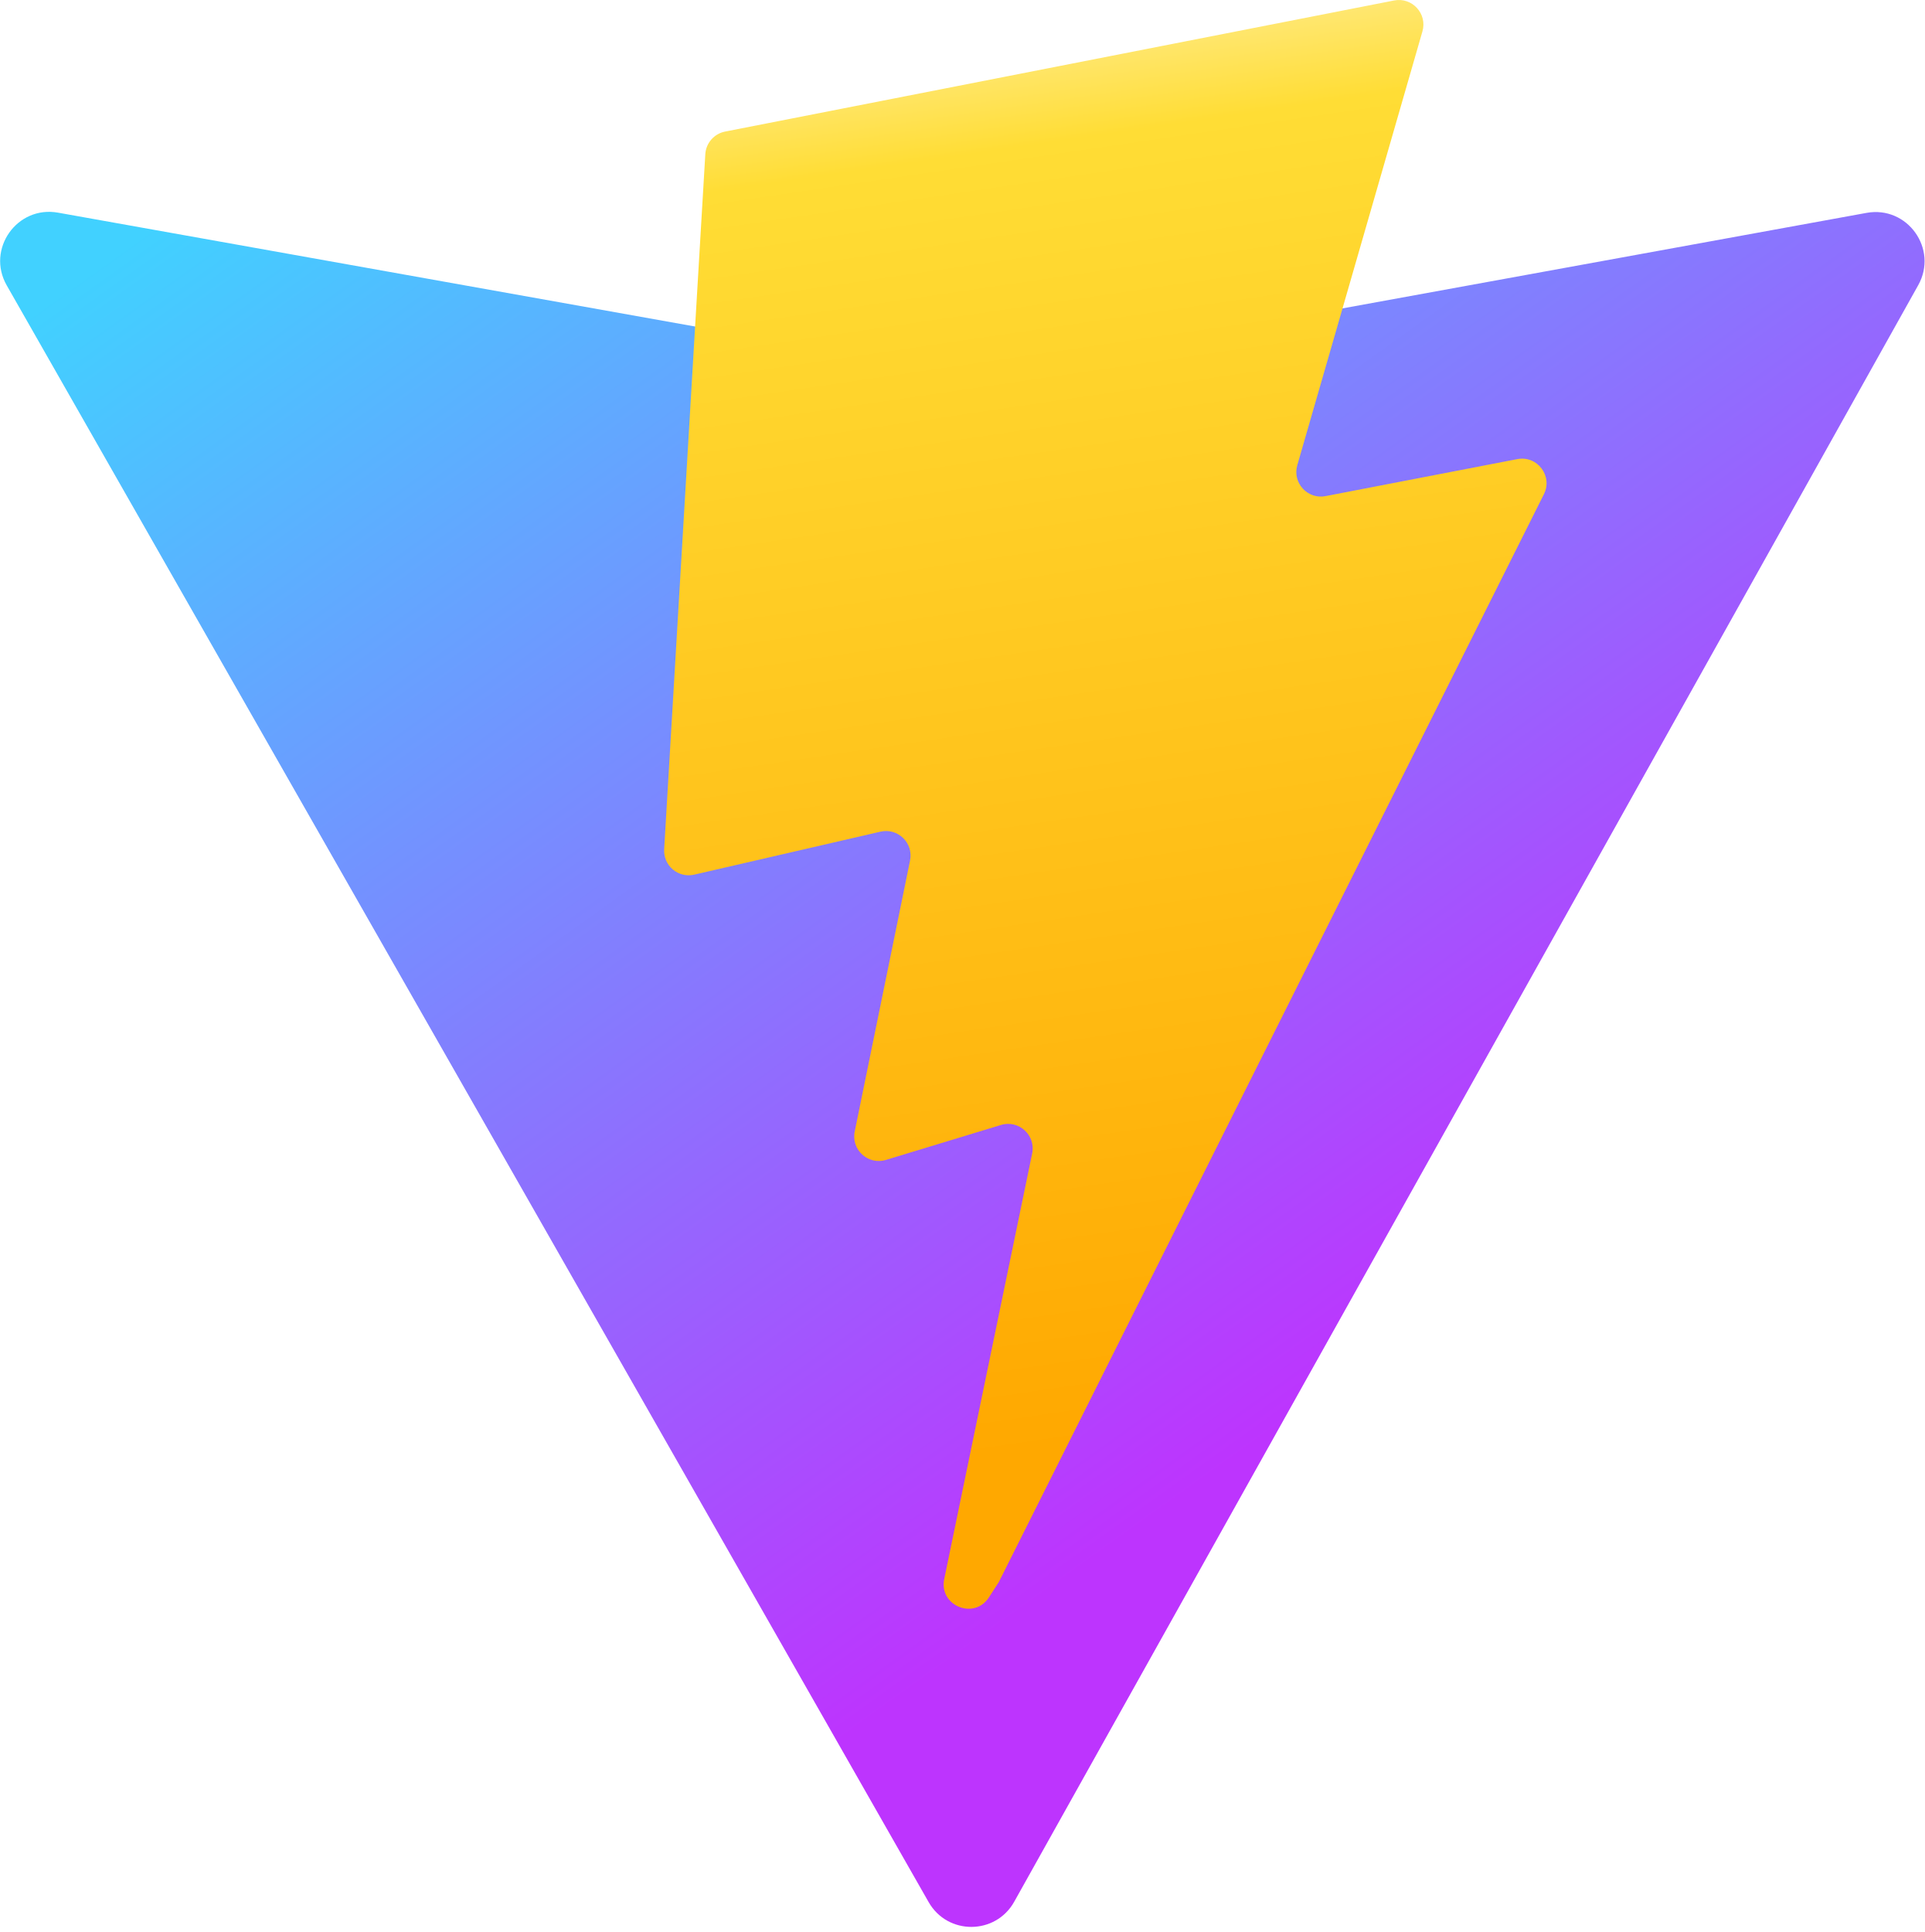
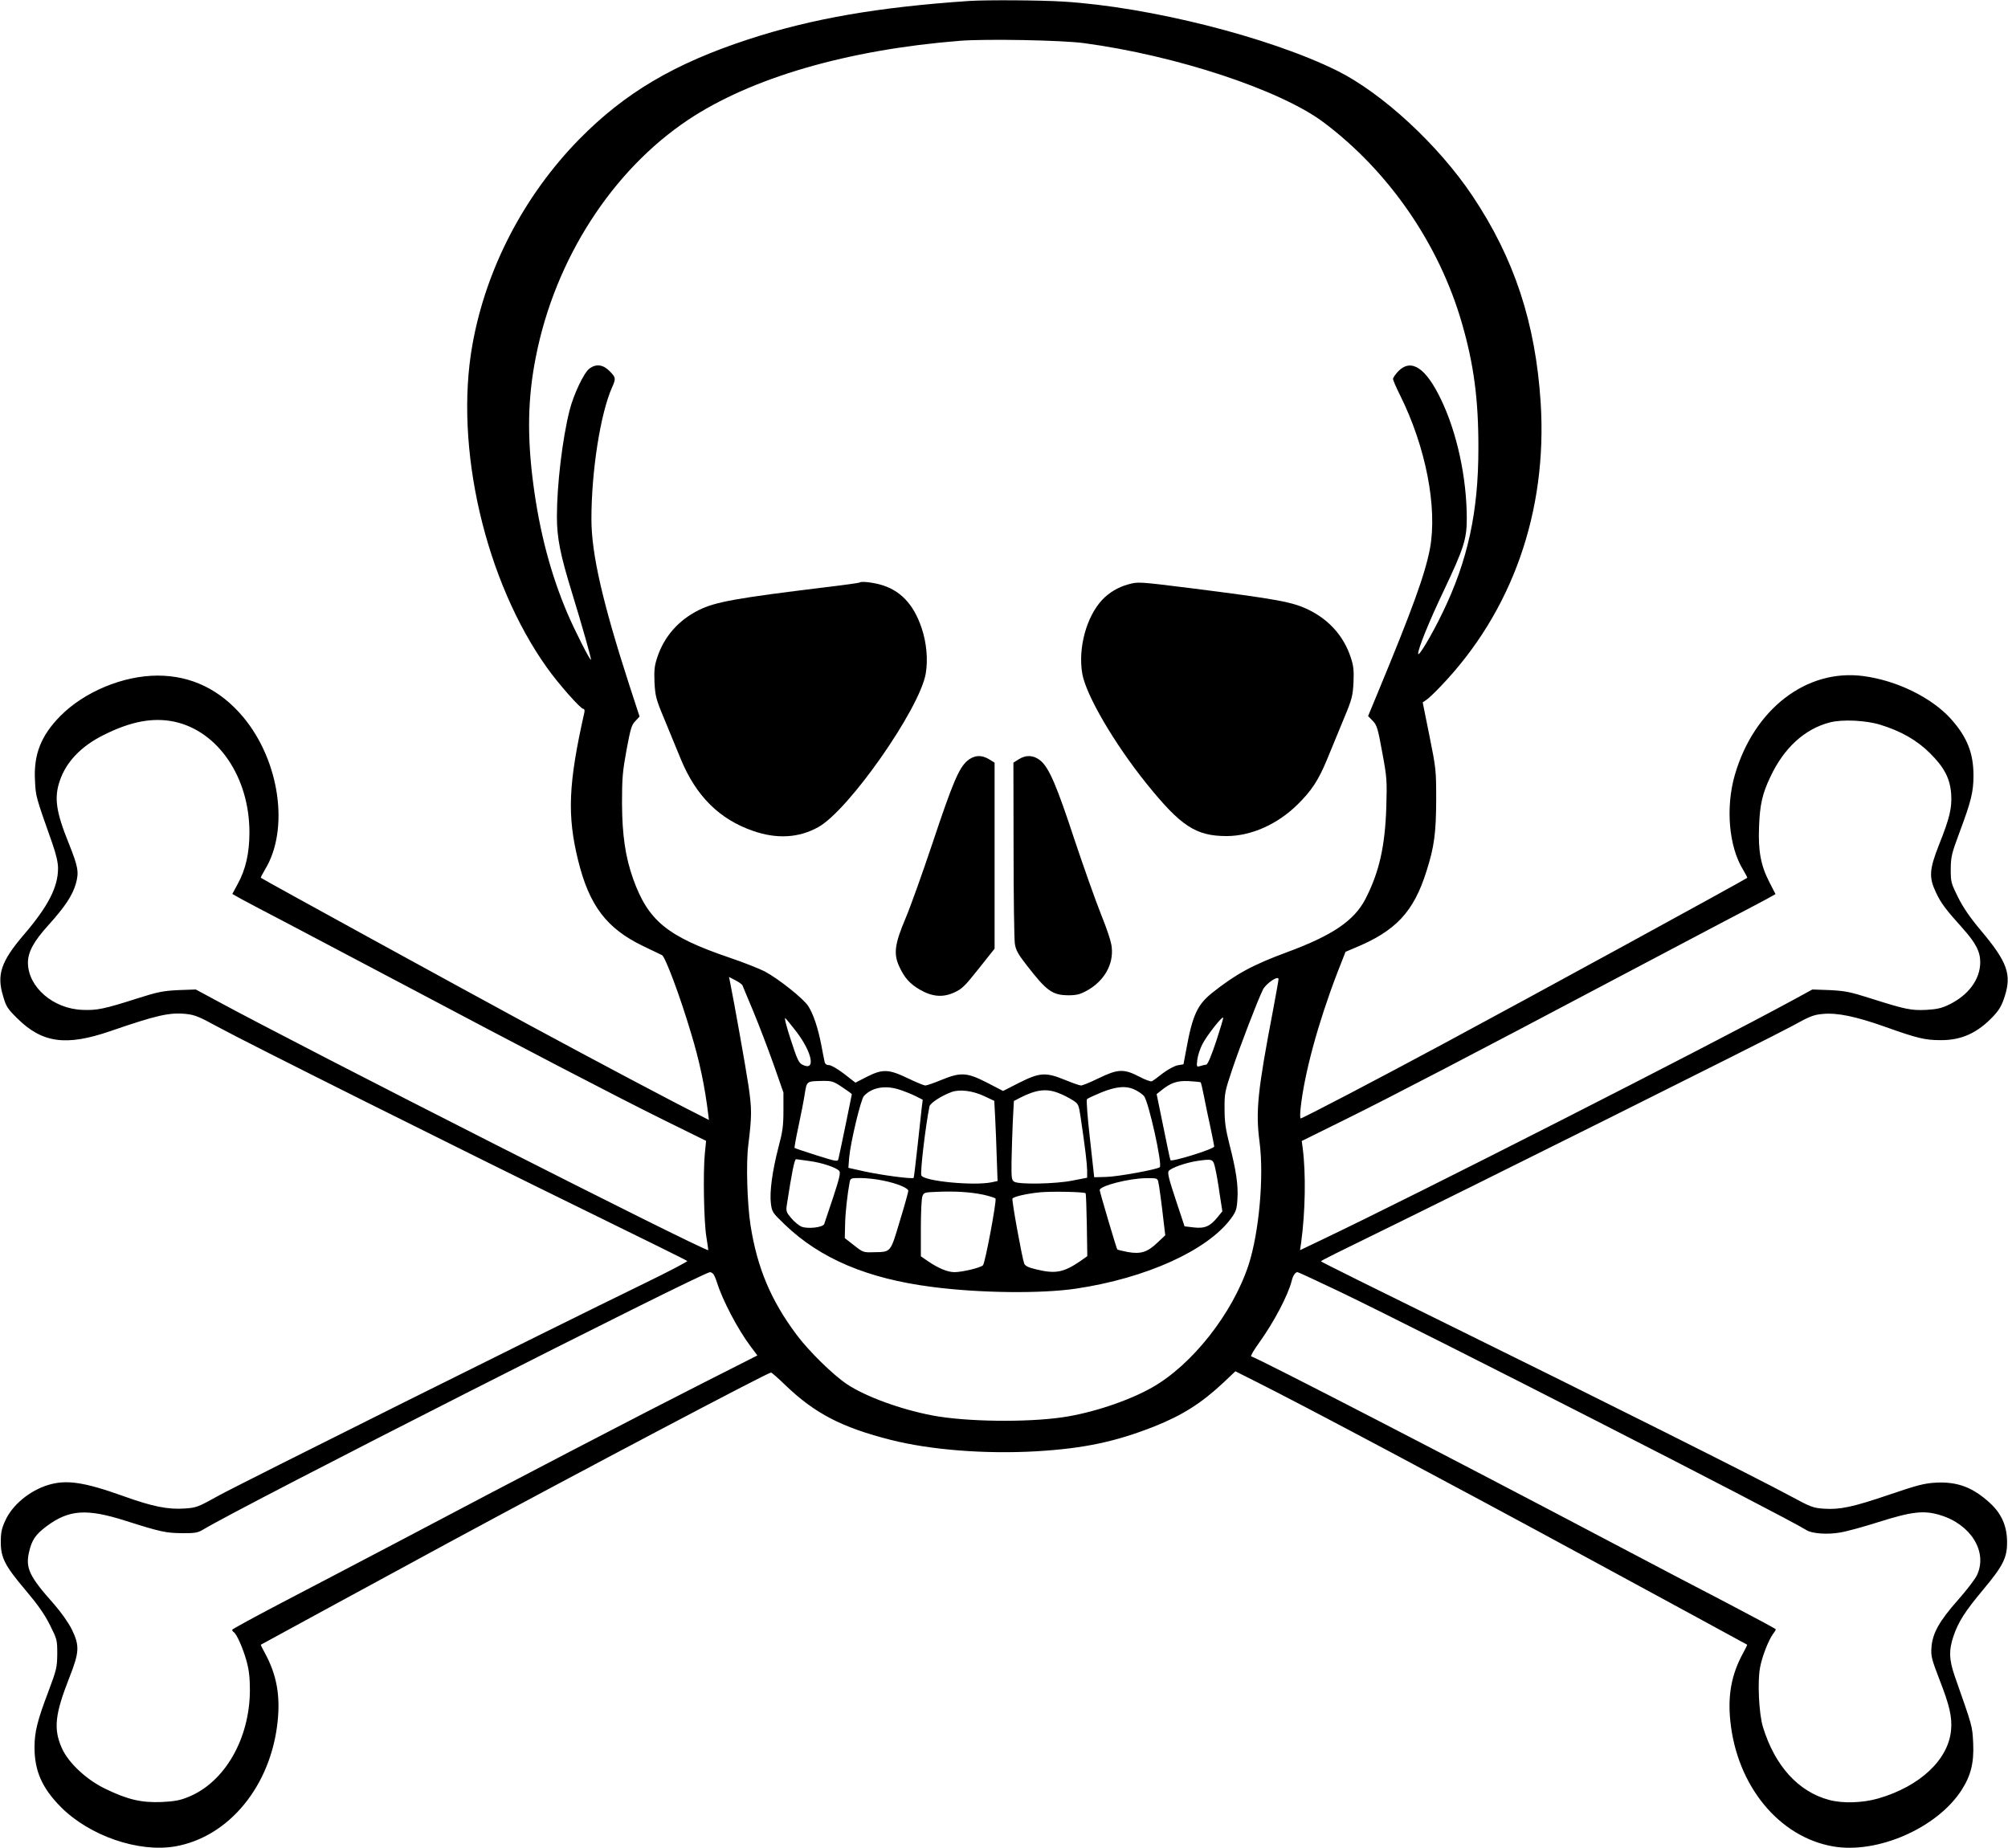
- <svg xmlns="http://www.w3.org/2000/svg" aria-hidden="true" role="img" class="iconify iconify--logos" width="31.88" height="32" preserveAspectRatio="xMidYMid meet" viewBox="0 0 256 257">
-   <defs>
-     <linearGradient id="IconifyId1813088fe1fbc01fb466" x1="-.828%" x2="57.636%" y1="7.652%" y2="78.411%">
-       <stop offset="0%" stop-color="#41D1FF" />
-       <stop offset="100%" stop-color="#BD34FE" />
-     </linearGradient>
-     <linearGradient id="IconifyId1813088fe1fbc01fb467" x1="43.376%" x2="50.316%" y1="2.242%" y2="89.03%">
-       <stop offset="0%" stop-color="#FFEA83" />
-       <stop offset="8.333%" stop-color="#FFDD35" />
-       <stop offset="100%" stop-color="#FFA800" />
-     </linearGradient>
-   </defs>
-   <path fill="url(#IconifyId1813088fe1fbc01fb466)" d="M255.153 37.938L134.897 252.976c-2.483 4.44-8.862 4.466-11.382.048L.875 37.958c-2.746-4.814 1.371-10.646 6.827-9.67l120.385 21.517a6.537 6.537 0 0 0 2.322-.004l117.867-21.483c5.438-.991 9.574 4.796 6.877 9.62Z" />
-   <path fill="url(#IconifyId1813088fe1fbc01fb467)" d="M185.432.063L96.44 17.501a3.268 3.268 0 0 0-2.634 3.014l-5.474 92.456a3.268 3.268 0 0 0 3.997 3.378l24.777-5.718c2.318-.535 4.413 1.507 3.936 3.838l-7.361 36.047c-.495 2.426 1.782 4.5 4.151 3.78l15.304-4.649c2.372-.72 4.652 1.36 4.15 3.788l-11.698 56.621c-.732 3.542 3.979 5.473 5.943 2.437l1.313-2.028l72.516-144.72c1.215-2.423-.88-5.186-3.54-4.672l-25.505 4.922c-2.396.462-4.435-1.77-3.759-4.114l16.646-57.705c.677-2.35-1.37-4.583-3.769-4.113Z" />
+ <svg xmlns="http://www.w3.org/2000/svg" version="1.0" width="1280pt" height="1178pt" viewBox="0 0 1280 1178" preserveAspectRatio="xMidYMid meet">
+   <g transform="translate(0,1178) scale(0.1,-0.1)" fill="#000000" stroke="none">
+     <path d="M6180 11774 c-579 -39 -1004 -112 -1410 -245 -471 -154 -787 -341 -1077 -636 -353 -360 -596 -827 -682 -1313 -116 -651 82 -1505 476 -2057 73 -103 213 -261 231 -262 8 -1 10 -9 7 -23 -102 -453 -111 -656 -39 -946 71 -286 181 -431 413 -543 58 -28 113 -54 121 -58 21 -11 115 -262 184 -494 55 -180 89 -342 111 -524 l4 -33 -72 37 c-164 82 -660 345 -1067 565 -434 235 -1711 935 -1717 942 -2 2 10 25 26 52 157 257 94 694 -139 973 -147 175 -331 264 -545 264 -220 0 -467 -103 -620 -257 -124 -126 -171 -246 -162 -411 5 -104 3 -97 111 -403 24 -69 36 -121 36 -157 0 -120 -62 -242 -219 -425 -145 -170 -173 -254 -131 -391 19 -67 29 -81 91 -142 159 -157 311 -177 591 -81 296 102 378 121 485 110 55 -6 84 -18 201 -82 171 -94 1543 -780 2367 -1183 341 -167 623 -306 626 -310 4 -3 -118 -67 -270 -141 -621 -302 -2586 -1282 -2716 -1354 -135 -75 -143 -78 -221 -83 -104 -7 -203 13 -384 78 -257 92 -368 108 -487 71 -116 -37 -224 -126 -269 -225 -23 -50 -29 -76 -29 -137 0 -101 26 -152 160 -310 76 -90 119 -151 153 -219 46 -92 47 -96 47 -185 -1 -86 -4 -99 -57 -241 -69 -181 -88 -256 -88 -354 0 -151 48 -260 169 -382 183 -183 494 -290 727 -250 344 60 612 387 654 799 17 164 -7 296 -79 429 -17 31 -30 57 -28 58 6 4 875 476 1192 648 838 453 2039 1087 2060 1087 4 0 47 -37 94 -83 186 -178 357 -267 668 -346 251 -64 601 -92 930 -73 301 18 501 60 748 157 183 73 303 149 444 281 l76 72 135 -68 c300 -150 1229 -644 2115 -1125 518 -281 1008 -547 1012 -550 2 -1 -11 -27 -28 -58 -72 -133 -96 -265 -79 -429 42 -412 310 -739 655 -799 282 -49 660 116 817 356 61 94 82 176 76 304 -6 111 -3 99 -117 424 -37 106 -39 167 -8 258 31 90 72 155 188 294 128 153 154 205 153 305 0 101 -36 182 -110 249 -109 100 -207 136 -344 129 -73 -4 -119 -16 -295 -76 -236 -80 -315 -97 -420 -90 -67 5 -82 10 -211 80 -210 114 -1228 624 -2161 1083 -458 225 -833 411 -833 414 0 4 143 75 318 160 578 282 2555 1268 2686 1340 112 62 137 72 195 77 92 9 211 -16 395 -81 207 -74 257 -86 356 -86 133 -1 235 45 337 153 38 41 54 69 72 126 45 140 17 219 -150 418 -70 83 -114 147 -147 213 -45 91 -47 97 -47 180 1 80 5 98 58 240 71 190 87 253 87 356 0 144 -40 245 -143 361 -122 136 -345 246 -559 274 -362 48 -697 -210 -819 -629 -60 -207 -39 -457 52 -605 16 -27 28 -50 27 -52 -11 -11 -1393 -766 -1933 -1056 -433 -233 -902 -478 -914 -478 -4 0 -4 30 0 68 24 219 110 537 232 856 l54 138 54 23 c266 109 380 230 462 491 50 156 61 244 62 454 0 191 -1 200 -43 409 l-43 213 23 16 c13 8 54 47 91 86 457 476 682 1116 638 1810 -33 508 -168 918 -434 1316 -216 324 -574 655 -863 799 -435 215 -1196 407 -1747 441 -147 9 -485 11 -597 4z m730 -269 c589 -79 1250 -298 1526 -504 418 -313 739 -779 884 -1285 75 -260 105 -485 104 -796 0 -404 -68 -715 -228 -1045 -70 -145 -156 -289 -156 -262 0 33 70 206 165 405 126 266 145 326 145 456 0 261 -63 550 -165 761 -96 200 -188 261 -270 180 -19 -20 -35 -42 -35 -51 0 -8 20 -54 44 -102 165 -331 240 -718 191 -981 -32 -164 -108 -376 -334 -921 l-60 -145 30 -31 c26 -27 32 -46 60 -200 30 -161 31 -178 26 -349 -8 -253 -46 -417 -134 -588 -72 -137 -209 -230 -498 -337 -222 -82 -328 -140 -480 -261 -93 -75 -124 -142 -164 -364 l-17 -90 -35 -6 c-20 -3 -62 -25 -95 -50 -32 -25 -64 -49 -71 -52 -6 -4 -43 9 -80 29 -98 51 -136 50 -258 -9 -53 -26 -104 -47 -114 -47 -9 0 -55 16 -101 35 -124 51 -162 48 -292 -17 l-104 -53 -102 53 c-129 66 -168 68 -292 17 -46 -19 -92 -35 -101 -35 -10 0 -60 21 -112 46 -123 59 -161 60 -262 9 l-72 -37 -72 56 c-42 32 -83 56 -97 56 -16 0 -25 7 -28 23 -3 12 -12 60 -21 107 -21 108 -50 194 -82 245 -30 48 -190 175 -278 222 -35 18 -136 58 -225 88 -396 135 -518 234 -614 502 -50 141 -70 280 -71 483 0 162 4 204 29 340 25 134 32 159 56 183 l27 29 -64 196 c-172 531 -243 841 -243 1063 0 305 57 671 131 838 26 58 25 65 -16 106 -42 42 -87 47 -129 14 -35 -27 -100 -165 -125 -264 -46 -181 -81 -477 -81 -678 0 -135 21 -242 95 -482 66 -215 126 -427 122 -431 -6 -6 -106 192 -151 298 -106 250 -176 516 -216 818 -41 308 -36 556 16 816 122 621 485 1185 969 1509 403 269 1017 448 1735 505 166 13 651 4 790 -15z m-5798 -4326 c278 -60 478 -354 478 -705 0 -133 -24 -237 -75 -330 l-34 -63 62 -35 c34 -18 163 -87 287 -151 124 -65 448 -236 720 -380 803 -426 1384 -728 1677 -873 l274 -135 -8 -81 c-12 -122 -6 -440 10 -533 7 -46 13 -83 12 -83 -40 0 -2570 1284 -3139 1593 l-128 69 -112 -4 c-97 -5 -129 -11 -261 -53 -212 -68 -258 -77 -350 -73 -186 7 -345 145 -347 299 0 70 36 137 133 244 103 114 152 188 173 263 20 73 14 106 -45 254 -82 202 -95 292 -58 400 40 120 136 221 279 292 173 87 315 114 452 85z m10873 -19 c133 -41 233 -98 316 -180 94 -93 130 -163 137 -265 5 -87 -10 -151 -78 -321 -62 -158 -65 -207 -19 -304 32 -68 61 -107 170 -228 83 -93 112 -148 112 -216 0 -109 -75 -211 -200 -271 -45 -22 -76 -29 -143 -33 -98 -5 -137 4 -355 73 -131 42 -164 48 -261 53 l-111 4 -119 -65 c-540 -294 -2406 -1244 -3013 -1533 l-134 -64 7 47 c27 197 31 442 10 604 l-6 45 275 136 c288 142 846 433 1677 873 272 144 596 315 720 380 124 64 253 133 287 151 l61 34 -38 74 c-56 108 -73 200 -67 354 5 142 21 212 72 319 87 186 220 307 381 348 80 20 227 13 319 -15z m-7252 -1662 c3 -7 34 -83 70 -168 35 -85 93 -236 128 -335 l63 -180 0 -115 c0 -97 -5 -134 -32 -235 -39 -151 -57 -283 -48 -357 7 -55 10 -59 89 -135 226 -217 526 -344 937 -397 305 -40 698 -44 920 -11 448 67 837 244 987 447 32 44 37 58 41 124 6 89 -9 186 -51 349 -24 96 -31 141 -31 225 -1 100 2 112 48 250 50 149 164 446 197 512 20 39 99 92 99 66 0 -7 -16 -96 -35 -198 -98 -512 -112 -644 -86 -840 29 -222 -3 -577 -70 -784 -102 -310 -361 -639 -618 -783 -149 -84 -381 -161 -566 -188 -231 -34 -617 -29 -829 11 -202 38 -427 120 -546 199 -90 60 -245 212 -323 317 -164 220 -250 425 -293 698 -21 138 -29 396 -14 510 23 187 23 230 1 380 -18 120 -91 529 -117 658 l-7 34 40 -21 c22 -11 43 -26 46 -33z m342 -293 c104 -136 127 -258 39 -212 -23 12 -33 35 -74 161 -27 82 -42 142 -34 135 7 -6 38 -44 69 -84z m2677 -65 c-31 -92 -53 -146 -63 -147 -8 -1 -25 -5 -38 -9 -23 -7 -24 -6 -19 39 3 26 17 70 32 99 26 53 129 184 133 170 2 -4 -19 -72 -45 -152z m-2383 -291 c33 -22 61 -42 61 -45 0 -4 -77 -378 -85 -410 -5 -21 -7 -21 -141 21 -75 24 -138 45 -139 47 -2 2 9 64 25 138 16 74 34 167 40 207 13 81 11 80 111 82 62 1 71 -2 128 -40z m2285 31 c2 -3 12 -43 21 -90 9 -47 27 -135 41 -197 13 -62 24 -117 24 -122 0 -16 -274 -101 -279 -87 -3 6 -23 103 -46 216 l-42 205 25 20 c65 53 104 66 179 63 39 -2 74 -6 77 -8z m-1913 -49 c30 -10 74 -28 98 -40 l43 -22 -6 -47 c-3 -26 -15 -137 -27 -247 -12 -110 -23 -202 -25 -204 -8 -9 -208 18 -313 41 l-103 23 5 65 c9 99 74 371 94 393 52 56 140 71 234 38z m1497 0 c20 -10 45 -27 54 -38 29 -32 119 -437 101 -454 -15 -14 -270 -61 -343 -62 l-75 -2 -27 245 c-16 139 -24 248 -19 253 5 5 46 24 92 43 97 39 161 44 217 15z m-966 -38 l66 -31 6 -113 c3 -63 8 -178 10 -256 l5 -142 -37 -8 c-114 -24 -435 7 -449 44 -8 21 27 318 52 440 5 21 75 67 140 91 51 19 134 9 207 -25z m475 19 c27 -10 66 -30 88 -44 40 -25 41 -27 54 -114 29 -195 40 -291 41 -335 l0 -47 -92 -18 c-107 -22 -340 -26 -372 -8 -18 11 -19 23 -18 130 1 66 5 179 8 252 l7 133 40 21 c103 52 166 60 244 30z m-1591 -433 c84 -11 175 -42 194 -64 9 -11 1 -47 -39 -168 -28 -85 -54 -162 -57 -170 -8 -22 -105 -33 -145 -17 -16 7 -46 31 -65 54 -31 36 -34 45 -29 81 33 213 49 295 60 295 2 0 38 -5 81 -11z m2591 -49 c7 -30 20 -104 28 -164 l17 -108 -30 -37 c-48 -59 -82 -74 -152 -66 l-59 7 -56 169 c-45 135 -54 173 -45 184 17 21 110 53 182 64 99 14 101 14 115 -49z m-2119 -76 c91 -18 162 -48 162 -66 0 -7 -24 -94 -54 -192 -61 -204 -55 -197 -167 -199 -65 -2 -68 -1 -125 44 l-59 46 2 84 c1 76 15 198 29 272 5 26 8 27 70 27 36 0 100 -7 142 -16z m1755 -6 c6 -24 22 -143 36 -268 l9 -75 -50 -47 c-64 -61 -106 -74 -188 -60 -35 7 -65 14 -68 17 -5 5 -111 364 -112 378 0 27 186 75 296 76 67 1 72 -1 77 -21z m-1116 -84 c40 -9 75 -20 79 -25 8 -14 -66 -411 -80 -425 -15 -16 -133 -44 -182 -44 -44 0 -103 25 -169 70 l-45 31 0 179 c0 98 4 190 10 204 9 24 14 25 92 28 117 5 212 -1 295 -18z m653 9 c3 -3 6 -94 8 -203 l3 -198 -45 -32 c-106 -72 -158 -82 -278 -53 -52 12 -72 22 -79 37 -13 33 -81 405 -75 415 9 13 93 32 176 40 74 7 280 3 290 -6z m-2373 -515 c6 -7 16 -31 23 -53 36 -115 134 -302 218 -413 l40 -53 -361 -183 c-375 -190 -1158 -597 -1922 -1001 -242 -127 -581 -305 -752 -394 -172 -90 -313 -167 -313 -171 0 -5 5 -12 10 -15 19 -12 59 -103 81 -182 16 -58 22 -106 22 -188 -1 -309 -160 -587 -393 -681 -51 -21 -87 -28 -170 -32 -129 -5 -216 15 -360 85 -119 57 -235 166 -276 259 -54 122 -44 215 48 449 65 165 66 204 15 309 -23 45 -67 107 -114 161 -156 175 -181 228 -158 330 18 78 41 112 113 166 142 105 254 113 502 34 227 -72 258 -78 360 -79 80 -1 101 3 130 20 249 152 3184 1641 3236 1644 6 0 16 -6 21 -12z m3996 -114 c541 -260 2828 -1428 2973 -1519 34 -22 134 -29 213 -15 39 6 149 36 243 66 215 68 292 77 396 45 195 -59 303 -233 235 -381 -11 -25 -66 -97 -122 -160 -120 -136 -163 -213 -169 -304 -4 -55 2 -75 51 -203 64 -164 82 -240 74 -323 -17 -188 -198 -358 -463 -435 -100 -29 -227 -33 -313 -10 -197 52 -347 217 -423 465 -26 84 -36 294 -18 382 13 69 52 168 81 210 11 14 19 28 19 31 0 3 -136 76 -302 163 -167 86 -503 263 -748 392 -1018 537 -2234 1165 -2294 1185 -6 2 17 41 51 88 94 131 184 302 207 394 8 33 23 55 37 55 5 0 127 -57 272 -126z" />
+     <path d="M5479 8066 c-2 -2 -101 -16 -219 -30 -566 -69 -700 -93 -805 -145 -129 -64 -221 -168 -265 -301 -18 -54 -21 -81 -18 -160 5 -87 9 -106 61 -230 30 -74 79 -191 107 -260 97 -235 246 -383 460 -457 152 -53 292 -45 416 24 194 107 645 752 685 978 15 89 6 196 -26 291 -52 155 -139 245 -270 279 -56 14 -117 20 -126 11z" />
+     <path d="M7190 8054 c-62 -17 -121 -52 -164 -98 -101 -108 -155 -308 -127 -471 24 -137 204 -445 409 -700 219 -272 315 -335 511 -335 156 0 324 75 451 200 91 89 135 157 190 290 28 69 77 186 107 260 52 124 56 143 61 230 3 79 0 106 -18 160 -44 133 -136 237 -265 301 -105 52 -200 69 -760 140 -330 41 -331 41 -395 23z" />
+     <path d="M6165 6929 c-53 -47 -93 -141 -220 -522 -64 -191 -141 -407 -172 -480 -70 -165 -78 -228 -41 -308 33 -73 69 -112 133 -149 79 -45 146 -50 218 -17 49 22 68 41 156 152 l101 127 0 593 0 593 -34 21 c-50 31 -98 27 -141 -10z" />
+     <path d="M6493 6939 l-33 -21 1 -551 c0 -304 4 -574 8 -602 6 -41 19 -66 76 -139 127 -164 163 -190 265 -191 53 0 75 6 119 30 108 60 169 164 158 274 -3 36 -28 112 -70 216 -35 88 -110 300 -167 470 -113 344 -161 456 -215 504 -43 37 -94 41 -142 10z" />
+   </g>
</svg>
